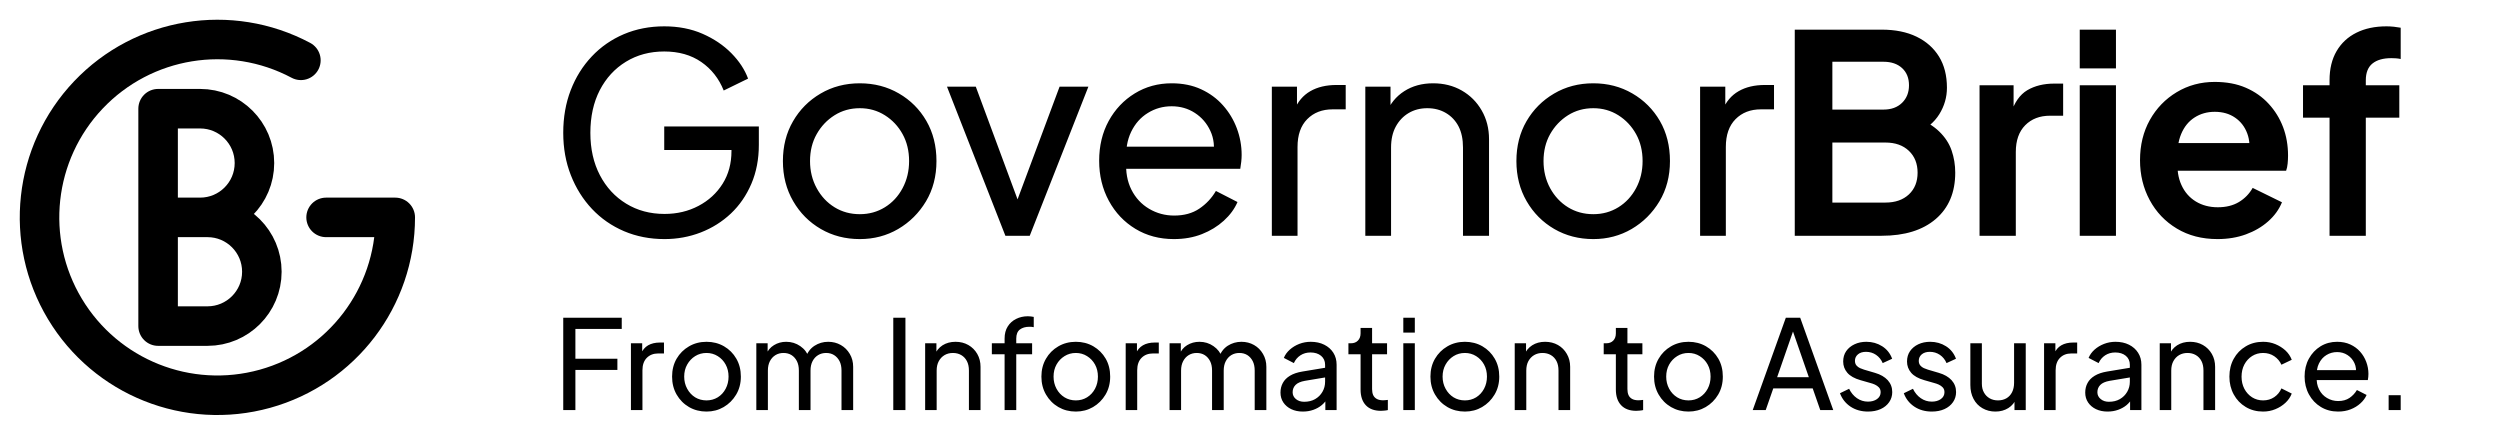
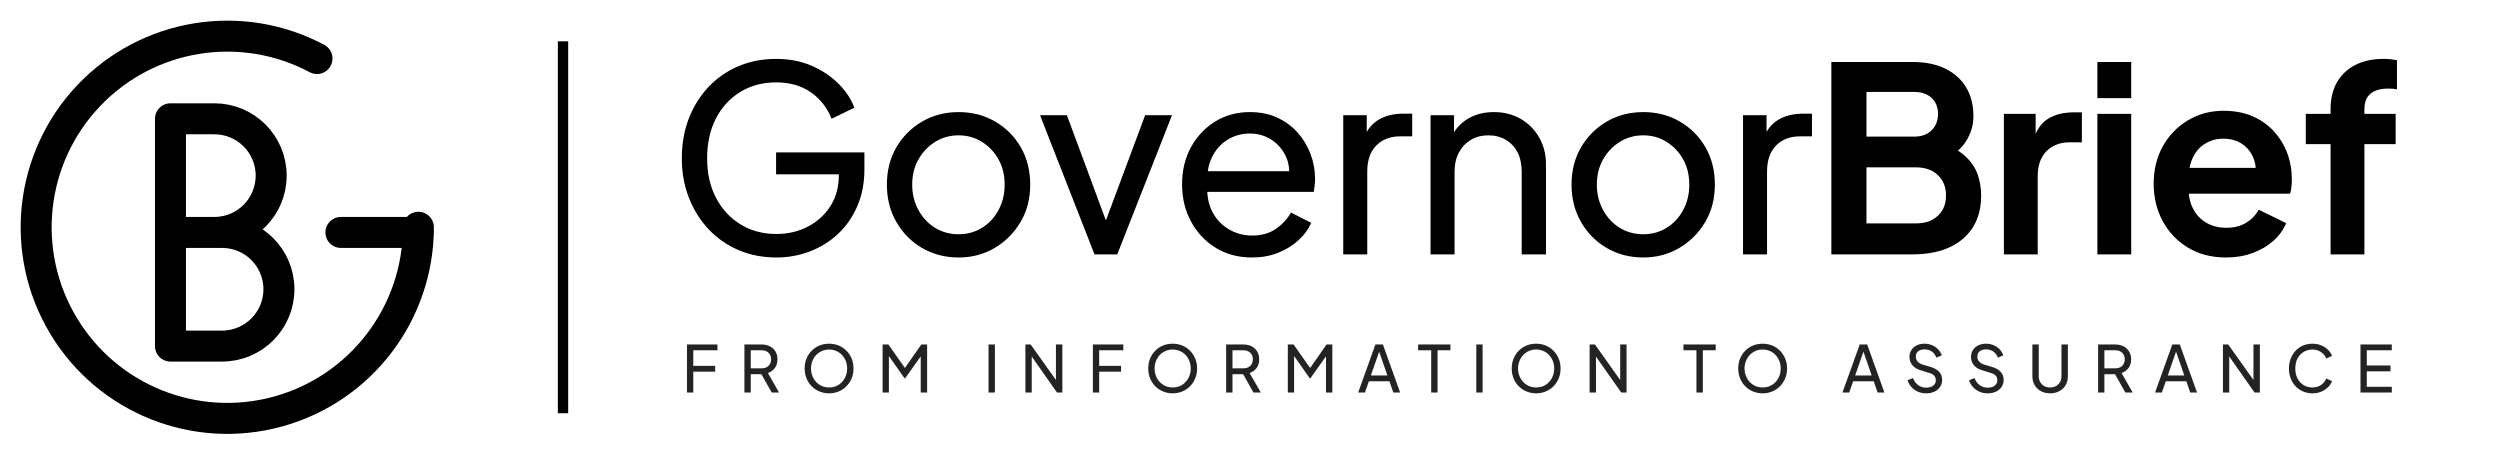
- <svg xmlns="http://www.w3.org/2000/svg" role="img" aria-label="GovernorBrief. From Information to Assurance." width="506" height="88" viewBox="0 0 506 88">
+ <svg xmlns="http://www.w3.org/2000/svg" role="img" aria-label="GovernorBrief. From Information to Assurance." width="484" height="88" viewBox="0 0 484 88">
  <g transform="translate(4 4)">
    <g transform="translate(-10 -10)">
-       <path d="M66.90,18.21 A36,36 0 1 0 86,50 L72,50" stroke="#000000" fill="none" stroke-width="8" stroke-linecap="round" stroke-linejoin="round" />
-       <path d="M38,28 V72 M38,28 H46.5 a11,11 0 0 1 0,22 H38 M46.5,50.0 H48 a11,11 0 0 1 0,22 H38" stroke="#000000" fill="none" stroke-width="8" stroke-linecap="round" stroke-linejoin="round" />
+       <path d="M67.37,17.33 A37,37 0 1 0 87,50 L87,51 L72,51" stroke="#000000" fill="none" stroke-width="6" stroke-linecap="round" stroke-linejoin="round" />
+       <path d="M39,29 V73 M39,29 H47.5 a11,11 0 0 1 0,22 H39 M47.5,51.0 H49 a11,11 0 0 1 0,22 H39" stroke="#000000" fill="none" stroke-width="6" stroke-linecap="round" stroke-linejoin="round" />
    </g>
-     <path d="M130.5 44.39Q126.07 44.39 122.32 42.8Q118.57 41.2 115.82 38.29Q113.08 35.38 111.54 31.46Q110 27.54 110 22.89Q110 18.18 111.51 14.26Q113.02 10.34 115.77 7.43Q118.51 4.52 122.26 2.92Q126.02 1.33 130.44 1.33Q134.75 1.33 138.2 2.84Q141.64 4.35 144.02 6.76Q146.4 9.17 147.41 11.91L142.48 14.32Q141.02 10.68 137.94 8.55Q134.86 6.42 130.44 6.42Q126.07 6.42 122.68 8.5Q119.3 10.57 117.39 14.26Q115.49 17.96 115.49 22.89Q115.49 27.76 117.42 31.46Q119.35 35.15 122.74 37.22Q126.13 39.3 130.5 39.3Q134.3 39.3 137.38 37.67Q140.46 36.05 142.26 33.19Q144.05 30.34 144.05 26.58V24.01L146.57 26.36H130.44V21.6H149.59V25.3Q149.59 29.66 148.08 33.19Q146.57 36.72 143.94 39.21Q141.3 41.7 137.83 43.05Q134.36 44.39 130.5 44.39ZM170.03 44.39Q165.66 44.39 162.14 42.35Q158.61 40.3 156.54 36.72Q154.46 33.14 154.46 28.6Q154.46 24.06 156.51 20.54Q158.55 17.01 162.08 14.94Q165.61 12.86 170.03 12.86Q174.4 12.86 177.93 14.91Q181.46 16.95 183.5 20.48Q185.54 24.01 185.54 28.6Q185.54 33.19 183.42 36.75Q181.29 40.3 177.79 42.35Q174.29 44.39 170.03 44.39ZM170.03 39.35Q172.83 39.35 175.1 37.95Q177.37 36.55 178.68 34.09Q180 31.62 180 28.6Q180 25.52 178.68 23.14Q177.37 20.76 175.1 19.33Q172.83 17.9 170.03 17.9Q167.18 17.9 164.91 19.33Q162.64 20.76 161.3 23.14Q159.95 25.52 159.95 28.6Q159.95 31.62 161.3 34.09Q162.64 36.55 164.91 37.95Q167.18 39.35 170.03 39.35ZM199.49 43.72 187.67 13.54H193.5L202.96 39.07H200.94L210.46 13.54H216.29L204.42 43.72ZM233.59 44.39Q229.22 44.39 225.81 42.32Q222.39 40.25 220.43 36.64Q218.47 33.02 218.47 28.54Q218.47 24.01 220.4 20.48Q222.34 16.95 225.67 14.91Q229 12.86 233.14 12.86Q236.5 12.86 239.11 14.07Q241.71 15.27 243.53 17.32Q245.35 19.36 246.33 21.96Q247.31 24.57 247.31 27.37Q247.31 27.98 247.23 28.74Q247.14 29.5 247.03 30.17H222.28V25.69H244.01L241.54 27.7Q242.05 24.79 240.98 22.5Q239.92 20.2 237.85 18.86Q235.78 17.51 233.14 17.51Q230.51 17.51 228.33 18.86Q226.14 20.2 224.94 22.69Q223.74 25.18 223.96 28.6Q223.74 31.9 225 34.4Q226.26 36.89 228.58 38.26Q230.9 39.63 233.65 39.63Q236.67 39.63 238.74 38.23Q240.82 36.83 242.1 34.65L246.47 36.89Q245.58 38.96 243.7 40.67Q241.82 42.38 239.28 43.38Q236.73 44.39 233.59 44.39ZM253.42 43.72V13.54H258.51V19.08L257.95 18.3Q259.02 15.72 261.2 14.46Q263.38 13.2 266.52 13.2H268.37V18.13H265.74Q262.54 18.13 260.58 20.12Q258.62 22.1 258.62 25.74V43.72ZM272.34 43.72V13.54H277.44V19.42L276.6 18.91Q277.72 16.06 280.21 14.46Q282.7 12.86 286.06 12.86Q289.31 12.86 291.86 14.32Q294.41 15.78 295.89 18.35Q297.38 20.93 297.38 24.18V43.72H292.11V25.86Q292.11 23.34 291.22 21.6Q290.32 19.86 288.67 18.88Q287.02 17.9 284.89 17.9Q282.76 17.9 281.11 18.88Q279.46 19.86 278.5 21.63Q277.55 23.39 277.55 25.86V43.72ZM318.49 44.39Q314.12 44.39 310.59 42.35Q307.06 40.3 304.99 36.72Q302.92 33.14 302.92 28.6Q302.92 24.06 304.96 20.54Q307.01 17.01 310.54 14.94Q314.06 12.86 318.49 12.86Q322.86 12.86 326.38 14.91Q329.91 16.95 331.96 20.48Q334 24.01 334 28.6Q334 33.19 331.87 36.75Q329.74 40.3 326.24 42.35Q322.74 44.39 318.49 44.39ZM318.49 39.35Q321.29 39.35 323.56 37.95Q325.82 36.55 327.14 34.09Q328.46 31.62 328.46 28.6Q328.46 25.52 327.14 23.14Q325.82 20.76 323.56 19.33Q321.29 17.9 318.49 17.9Q315.63 17.9 313.36 19.33Q311.1 20.76 309.75 23.14Q308.41 25.52 308.41 28.6Q308.41 31.62 309.75 34.09Q311.1 36.55 313.36 37.95Q315.63 39.35 318.49 39.35ZM340.1 43.72V13.54H345.2V19.08L344.64 18.3Q345.7 15.72 347.89 14.46Q350.07 13.2 353.21 13.2H355.06V18.13H352.42Q349.23 18.13 347.27 20.12Q345.31 22.1 345.31 25.74V43.72ZM359.26 43.72V2H376.84Q380.98 2 383.92 3.43Q386.86 4.86 388.46 7.46Q390.06 10.06 390.06 13.76Q390.06 16.62 388.52 19.11Q386.98 21.6 383.62 23.22V19.7Q386.7 20.87 388.49 22.61Q390.28 24.34 391.01 26.47Q391.74 28.6 391.74 30.95Q391.74 36.94 387.79 40.33Q383.84 43.72 376.84 43.72ZM366.87 37H377.62Q380.59 37 382.36 35.35Q384.12 33.7 384.12 30.95Q384.12 28.21 382.36 26.53Q380.59 24.85 377.62 24.85H366.87ZM366.87 18.18H377.23Q379.58 18.18 380.98 16.81Q382.38 15.44 382.38 13.26Q382.38 11.07 380.98 9.78Q379.58 8.5 377.23 8.5H366.87ZM396.66 43.72V13.26H403.55V20.03L402.99 19.02Q404.06 15.61 406.32 14.26Q408.59 12.92 411.78 12.92H413.58V19.42H410.94Q407.81 19.42 405.9 21.35Q404 23.28 404 26.75V43.72ZM416.94 43.72V13.26H424.27V43.72ZM416.94 9.84V2H424.27V9.84ZM444.82 44.39Q440.12 44.39 436.59 42.26Q433.06 40.14 431.1 36.5Q429.14 32.86 429.14 28.43Q429.14 23.84 431.13 20.28Q433.12 16.73 436.56 14.66Q440.01 12.58 444.26 12.58Q447.85 12.58 450.56 13.76Q453.28 14.94 455.18 17.01Q457.09 19.08 458.1 21.74Q459.1 24.4 459.1 27.48Q459.1 28.26 459.02 29.1Q458.94 29.94 458.71 30.56H435.19V24.96H454.57L451.1 27.59Q451.6 25.02 450.84 23Q450.09 20.98 448.38 19.81Q446.67 18.63 444.26 18.63Q441.97 18.63 440.18 19.78Q438.38 20.93 437.46 23.14Q436.54 25.35 436.76 28.49Q436.54 31.29 437.52 33.44Q438.5 35.6 440.43 36.78Q442.36 37.95 444.88 37.95Q447.4 37.95 449.16 36.89Q450.93 35.82 451.94 34.03L457.87 36.94Q456.98 39.13 455.07 40.81Q453.17 42.49 450.56 43.44Q447.96 44.39 444.82 44.39ZM467.5 43.72V19.81H462.13V13.26H467.5V12.25Q467.5 8.78 468.93 6.34Q470.36 3.9 472.94 2.62Q475.51 1.33 479.04 1.33Q479.71 1.33 480.52 1.41Q481.34 1.5 481.9 1.61V7.94Q481.34 7.82 480.86 7.8Q480.38 7.77 479.99 7.77Q477.53 7.77 476.18 8.86Q474.84 9.95 474.84 12.25V13.26H481.62V19.81H474.84V43.72ZM110 79V60.31H121.84V62.57H112.46V68.61H120.96V70.87H112.46V79ZM123.7 79V65.48H125.98V67.96L125.73 67.61Q126.21 66.46 127.18 65.89Q128.16 65.33 129.57 65.33H130.39V67.54H129.22Q127.79 67.54 126.91 68.43Q126.03 69.32 126.03 70.95V79ZM139 79.3Q137.04 79.3 135.46 78.39Q133.88 77.47 132.95 75.86Q132.03 74.26 132.03 72.23Q132.03 70.19 132.94 68.61Q133.86 67.03 135.44 66.11Q137.02 65.18 139 65.18Q140.96 65.18 142.54 66.09Q144.12 67.01 145.03 68.59Q145.95 70.17 145.95 72.23Q145.95 74.28 144.99 75.88Q144.04 77.47 142.47 78.39Q140.91 79.3 139 79.3ZM139 77.04Q140.25 77.04 141.27 76.42Q142.29 75.79 142.87 74.69Q143.46 73.58 143.46 72.23Q143.46 70.85 142.87 69.78Q142.29 68.71 141.27 68.08Q140.25 67.44 139 67.44Q137.72 67.44 136.7 68.08Q135.69 68.71 135.09 69.78Q134.48 70.85 134.48 72.23Q134.48 73.58 135.09 74.69Q135.69 75.79 136.7 76.42Q137.72 77.04 139 77.04ZM149.08 79V65.48H151.37V68.24L151.04 67.81Q151.54 66.53 152.65 65.86Q153.75 65.18 155.13 65.18Q156.71 65.18 157.98 66.06Q159.24 66.93 159.72 68.36L159.07 68.39Q159.59 66.81 160.85 65.99Q162.1 65.18 163.63 65.18Q165.04 65.18 166.18 65.83Q167.32 66.48 168 67.64Q168.68 68.79 168.68 70.25V79H166.32V71Q166.32 69.87 165.92 69.09Q165.51 68.31 164.82 67.87Q164.14 67.44 163.21 67.44Q162.3 67.44 161.59 67.87Q160.87 68.31 160.46 69.1Q160.05 69.89 160.05 71V79H157.69V71Q157.69 69.87 157.29 69.09Q156.89 68.31 156.2 67.87Q155.51 67.44 154.58 67.44Q153.67 67.44 152.96 67.87Q152.24 68.31 151.83 69.1Q151.42 69.89 151.42 71V79ZM176.8 79V60.31H179.26V79ZM183.25 79V65.48H185.53V68.11L185.16 67.89Q185.66 66.61 186.77 65.89Q187.89 65.18 189.4 65.18Q190.85 65.18 191.99 65.83Q193.13 66.48 193.8 67.64Q194.46 68.79 194.46 70.25V79H192.11V71Q192.11 69.87 191.7 69.09Q191.3 68.31 190.56 67.87Q189.82 67.44 188.87 67.44Q187.92 67.44 187.18 67.87Q186.44 68.31 186.01 69.1Q185.58 69.89 185.58 71V79ZM199.33 79V67.71H196.75V65.48H199.33V64.53Q199.33 63.07 199.97 62.07Q200.61 61.06 201.68 60.54Q202.74 60.01 204.05 60.01Q204.32 60.01 204.66 60.05Q205 60.09 205.23 60.14V62.22Q205.02 62.17 204.75 62.15Q204.47 62.14 204.32 62.14Q203.17 62.14 202.43 62.69Q201.69 63.25 201.69 64.53V65.48H204.9V67.71H201.69V79ZM213.75 79.3Q211.8 79.3 210.22 78.39Q208.64 77.47 207.71 75.86Q206.78 74.26 206.78 72.23Q206.78 70.19 207.7 68.61Q208.61 67.03 210.19 66.11Q211.77 65.18 213.75 65.18Q215.71 65.18 217.29 66.09Q218.87 67.01 219.79 68.59Q220.7 70.17 220.7 72.23Q220.7 74.28 219.75 75.88Q218.8 77.47 217.23 78.39Q215.66 79.3 213.75 79.3ZM213.75 77.04Q215.01 77.04 216.02 76.42Q217.04 75.79 217.63 74.69Q218.22 73.58 218.22 72.23Q218.22 70.85 217.63 69.78Q217.04 68.71 216.02 68.08Q215.01 67.44 213.75 67.44Q212.48 67.44 211.46 68.08Q210.44 68.71 209.84 69.78Q209.24 70.85 209.24 72.23Q209.24 73.58 209.84 74.69Q210.44 75.79 211.46 76.42Q212.48 77.04 213.75 77.04ZM223.84 79V65.48H226.12V67.96L225.87 67.61Q226.35 66.46 227.33 65.89Q228.3 65.33 229.71 65.33H230.54V67.54H229.36Q227.93 67.54 227.05 68.43Q226.17 69.32 226.17 70.95V79ZM232.72 79V65.48H235V68.24L234.68 67.81Q235.18 66.53 236.28 65.86Q237.39 65.18 238.77 65.18Q240.35 65.18 241.61 66.06Q242.88 66.93 243.36 68.36L242.7 68.39Q243.23 66.81 244.48 65.99Q245.74 65.18 247.27 65.18Q248.67 65.18 249.82 65.83Q250.96 66.48 251.63 67.64Q252.31 68.79 252.31 70.25V79H249.95V71Q249.95 69.87 249.55 69.09Q249.15 68.31 248.46 67.87Q247.77 67.44 246.84 67.44Q245.94 67.44 245.22 67.87Q244.51 68.31 244.1 69.1Q243.68 69.89 243.68 71V79H241.32V71Q241.32 69.87 240.92 69.09Q240.52 68.31 239.83 67.87Q239.14 67.44 238.21 67.44Q237.31 67.44 236.6 67.87Q235.88 68.31 235.47 69.1Q235.05 69.89 235.05 71V79ZM259.69 79.3Q258.36 79.3 257.34 78.81Q256.33 78.32 255.75 77.46Q255.17 76.59 255.17 75.46Q255.17 74.38 255.64 73.52Q256.1 72.65 257.09 72.05Q258.08 71.45 259.59 71.2L264.6 70.37V72.33L260.11 73.08Q258.81 73.31 258.22 73.91Q257.63 74.51 257.63 75.39Q257.63 76.22 258.29 76.77Q258.96 77.32 259.96 77.32Q261.24 77.32 262.18 76.78Q263.12 76.24 263.66 75.31Q264.2 74.38 264.2 73.26V69.82Q264.2 68.71 263.39 68.02Q262.57 67.34 261.24 67.34Q260.09 67.34 259.2 67.92Q258.31 68.51 257.88 69.49L255.85 68.44Q256.22 67.51 257.05 66.77Q257.88 66.03 258.98 65.6Q260.09 65.18 261.29 65.18Q262.85 65.18 264.03 65.77Q265.21 66.36 265.87 67.4Q266.53 68.44 266.53 69.82V79H264.25V76.44L264.68 76.59Q264.25 77.39 263.52 78Q262.8 78.6 261.82 78.95Q260.84 79.3 259.69 79.3ZM275.49 79.15Q273.51 79.15 272.44 78.02Q271.38 76.89 271.38 74.84V67.71H268.92V65.48H269.42Q270.32 65.48 270.85 64.93Q271.38 64.38 271.38 63.47V62.37H273.71V65.48H276.74V67.71H273.71V74.76Q273.71 75.44 273.92 75.94Q274.14 76.44 274.64 76.73Q275.14 77.02 275.97 77.02Q276.14 77.02 276.41 76.99Q276.67 76.97 276.9 76.94V79Q276.57 79.08 276.17 79.11Q275.77 79.15 275.49 79.15ZM280.03 79V65.48H282.36V79ZM280.03 63.32V60.31H282.36V63.32ZM292.5 79.3Q290.54 79.3 288.96 78.39Q287.38 77.47 286.45 75.86Q285.52 74.26 285.52 72.23Q285.52 70.19 286.44 68.61Q287.36 67.03 288.94 66.11Q290.52 65.18 292.5 65.18Q294.46 65.18 296.04 66.09Q297.62 67.01 298.53 68.59Q299.45 70.17 299.45 72.23Q299.45 74.28 298.49 75.88Q297.54 77.47 295.97 78.39Q294.41 79.3 292.5 79.3ZM292.5 77.04Q293.75 77.04 294.77 76.42Q295.78 75.79 296.37 74.69Q296.96 73.58 296.96 72.23Q296.96 70.85 296.37 69.78Q295.78 68.71 294.77 68.08Q293.75 67.44 292.5 67.44Q291.22 67.44 290.2 68.08Q289.19 68.71 288.59 69.78Q287.98 70.85 287.98 72.23Q287.98 73.58 288.59 74.69Q289.19 75.79 290.2 76.42Q291.22 77.04 292.5 77.04ZM302.58 79V65.48H304.87V68.11L304.49 67.89Q304.99 66.61 306.11 65.89Q307.22 65.18 308.73 65.18Q310.18 65.18 311.33 65.83Q312.47 66.48 313.13 67.64Q313.8 68.79 313.8 70.25V79H311.44V71Q311.44 69.87 311.04 69.09Q310.64 68.31 309.9 67.87Q309.16 67.44 308.2 67.44Q307.25 67.44 306.51 67.87Q305.77 68.31 305.34 69.1Q304.92 69.89 304.92 71V79ZM327.17 79.15Q325.19 79.15 324.12 78.02Q323.05 76.89 323.05 74.84V67.71H320.59V65.48H321.1Q322 65.48 322.53 64.93Q323.05 64.38 323.05 63.47V62.37H325.39V65.48H328.42V67.71H325.39V74.76Q325.39 75.44 325.6 75.94Q325.81 76.44 326.31 76.73Q326.82 77.02 327.64 77.02Q327.82 77.02 328.08 76.99Q328.35 76.97 328.57 76.94V79Q328.25 79.08 327.84 79.11Q327.44 79.15 327.17 79.15ZM337.75 79.3Q335.8 79.3 334.22 78.39Q332.64 77.47 331.71 75.86Q330.78 74.26 330.78 72.23Q330.78 70.19 331.7 68.61Q332.61 67.03 334.19 66.11Q335.77 65.18 337.75 65.18Q339.71 65.18 341.29 66.09Q342.87 67.01 343.79 68.59Q344.7 70.17 344.7 72.23Q344.7 74.28 343.75 75.88Q342.8 77.47 341.23 78.39Q339.66 79.3 337.75 79.3ZM337.75 77.04Q339.01 77.04 340.02 76.42Q341.04 75.79 341.63 74.69Q342.22 73.58 342.22 72.23Q342.22 70.85 341.63 69.78Q341.04 68.71 340.02 68.08Q339.01 67.44 337.75 67.44Q336.47 67.44 335.46 68.08Q334.44 68.71 333.84 69.78Q333.24 70.85 333.24 72.23Q333.24 73.58 333.84 74.69Q334.44 75.79 335.46 76.42Q336.47 77.04 337.75 77.04ZM350.75 79 357.45 60.31H360.36L367.05 79H364.42L362.89 74.61H354.91L353.38 79ZM355.69 72.35H362.11L358.55 62.09H359.25ZM374.08 79.3Q372.05 79.3 370.54 78.3Q369.04 77.29 368.41 75.59L370.26 74.69Q370.84 75.89 371.84 76.59Q372.85 77.29 374.08 77.29Q375.18 77.29 375.91 76.77Q376.64 76.24 376.64 75.39Q376.64 74.79 376.3 74.42Q375.96 74.06 375.48 73.84Q375.01 73.63 374.6 73.53L372.57 72.95Q370.74 72.43 369.9 71.45Q369.06 70.47 369.06 69.17Q369.06 67.96 369.67 67.07Q370.29 66.18 371.36 65.68Q372.42 65.18 373.75 65.18Q375.53 65.18 376.95 66.08Q378.37 66.98 378.97 68.61L377.06 69.49Q376.61 68.44 375.71 67.82Q374.81 67.21 373.68 67.21Q372.65 67.21 372.05 67.72Q371.44 68.24 371.44 69.02Q371.44 69.59 371.74 69.96Q372.05 70.32 372.47 70.51Q372.9 70.7 373.3 70.82L375.51 71.47Q377.16 71.95 378.08 72.95Q378.99 73.96 378.99 75.36Q378.99 76.49 378.37 77.39Q377.74 78.3 376.64 78.8Q375.53 79.3 374.08 79.3ZM387 79.3Q384.96 79.3 383.46 78.3Q381.95 77.29 381.33 75.59L383.18 74.69Q383.76 75.89 384.76 76.59Q385.77 77.29 387 77.29Q388.1 77.29 388.83 76.77Q389.56 76.24 389.56 75.39Q389.56 74.79 389.22 74.42Q388.88 74.06 388.4 73.84Q387.92 73.63 387.52 73.53L385.49 72.95Q383.66 72.43 382.82 71.45Q381.98 70.47 381.98 69.17Q381.98 67.96 382.59 67.07Q383.21 66.18 384.27 65.68Q385.34 65.18 386.67 65.18Q388.45 65.18 389.87 66.08Q391.29 66.98 391.89 68.61L389.98 69.49Q389.53 68.44 388.63 67.82Q387.72 67.21 386.6 67.21Q385.57 67.21 384.96 67.72Q384.36 68.24 384.36 69.02Q384.36 69.59 384.66 69.96Q384.96 70.32 385.39 70.51Q385.82 70.7 386.22 70.82L388.43 71.47Q390.08 71.95 391 72.95Q391.91 73.96 391.91 75.36Q391.91 76.49 391.29 77.39Q390.66 78.3 389.56 78.8Q388.45 79.3 387 79.3ZM399.87 79.3Q398.41 79.3 397.24 78.62Q396.08 77.95 395.44 76.73Q394.8 75.51 394.8 73.93V65.48H397.13V73.68Q397.13 74.69 397.55 75.44Q397.96 76.19 398.7 76.62Q399.44 77.04 400.39 77.04Q401.35 77.04 402.09 76.62Q402.83 76.19 403.24 75.39Q403.65 74.58 403.65 73.48V65.48H406.01V79H403.73V76.37L404.11 76.59Q403.63 77.87 402.49 78.59Q401.35 79.3 399.87 79.3ZM409.72 79V65.48H412.01V67.96L411.76 67.61Q412.23 66.46 413.21 65.89Q414.19 65.33 415.59 65.33H416.42V67.54H415.24Q413.81 67.54 412.94 68.43Q412.06 69.32 412.06 70.95V79ZM422.57 79.3Q421.24 79.3 420.22 78.81Q419.21 78.32 418.63 77.46Q418.05 76.59 418.05 75.46Q418.05 74.38 418.52 73.52Q418.98 72.65 419.97 72.05Q420.96 71.45 422.47 71.2L427.49 70.37V72.33L422.99 73.08Q421.69 73.31 421.1 73.91Q420.51 74.51 420.51 75.39Q420.51 76.22 421.18 76.77Q421.84 77.32 422.84 77.32Q424.12 77.32 425.06 76.78Q426 76.24 426.54 75.31Q427.08 74.38 427.08 73.26V69.82Q427.08 68.71 426.27 68.02Q425.45 67.34 424.12 67.34Q422.97 67.34 422.08 67.92Q421.19 68.51 420.76 69.49L418.73 68.44Q419.11 67.51 419.93 66.77Q420.76 66.03 421.87 65.6Q422.97 65.18 424.17 65.18Q425.73 65.18 426.91 65.77Q428.09 66.36 428.75 67.4Q429.42 68.44 429.42 69.82V79H427.13V76.44L427.56 76.59Q427.13 77.39 426.41 78Q425.68 78.6 424.7 78.95Q423.72 79.3 422.57 79.3ZM433.13 79V65.48H435.41V68.11L435.04 67.89Q435.54 66.61 436.65 65.89Q437.77 65.18 439.28 65.18Q440.73 65.18 441.87 65.83Q443.01 66.48 443.68 67.64Q444.34 68.79 444.34 70.25V79H441.98V71Q441.98 69.87 441.58 69.09Q441.18 68.31 440.44 67.87Q439.7 67.44 438.75 67.44Q437.8 67.44 437.06 67.87Q436.32 68.31 435.89 69.1Q435.46 69.89 435.46 71V79ZM454.05 79.3Q452.07 79.3 450.53 78.37Q448.98 77.44 448.11 75.84Q447.23 74.23 447.23 72.23Q447.23 70.19 448.11 68.61Q448.98 67.03 450.53 66.11Q452.07 65.18 454.05 65.18Q455.38 65.18 456.53 65.65Q457.69 66.13 458.57 66.93Q459.44 67.74 459.85 68.82L457.76 69.82Q457.29 68.77 456.31 68.1Q455.33 67.44 454.05 67.44Q452.82 67.44 451.83 68.06Q450.84 68.69 450.26 69.77Q449.69 70.85 449.69 72.25Q449.69 73.61 450.26 74.7Q450.84 75.79 451.83 76.42Q452.82 77.04 454.05 77.04Q455.33 77.04 456.31 76.38Q457.29 75.71 457.76 74.61L459.85 75.66Q459.44 76.72 458.57 77.53Q457.69 78.35 456.53 78.82Q455.38 79.3 454.05 79.3ZM469.23 79.3Q467.27 79.3 465.74 78.37Q464.21 77.44 463.33 75.83Q462.45 74.21 462.45 72.2Q462.45 70.17 463.32 68.59Q464.19 67.01 465.68 66.09Q467.17 65.18 469.03 65.18Q470.53 65.18 471.7 65.72Q472.87 66.26 473.68 67.17Q474.5 68.09 474.93 69.25Q475.37 70.42 475.37 71.67Q475.37 71.95 475.34 72.29Q475.3 72.63 475.25 72.93H464.16V70.92H473.89L472.79 71.83Q473.02 70.52 472.54 69.49Q472.06 68.46 471.13 67.86Q470.21 67.26 469.03 67.26Q467.85 67.26 466.87 67.86Q465.89 68.46 465.35 69.58Q464.81 70.7 464.91 72.23Q464.81 73.71 465.38 74.82Q465.94 75.94 466.98 76.55Q468.02 77.17 469.25 77.17Q470.61 77.17 471.54 76.54Q472.46 75.91 473.04 74.94L475 75.94Q474.6 76.87 473.76 77.63Q472.92 78.4 471.77 78.85Q470.63 79.3 469.23 79.3ZM479.46 79V75.99H481.9V79Z" fill="#000000" />
+     <path d="M105,4 V76" stroke="#000000" stroke-width="2" fill="none" />
+     <path d="M146.3 45.85Q142.35 45.85 139 44.42Q135.65 43 133.2 40.4Q130.75 37.8 129.38 34.3Q128 30.8 128 26.65Q128 22.45 129.35 18.95Q130.7 15.45 133.15 12.85Q135.6 10.25 138.95 8.82Q142.3 7.4 146.25 7.4Q150.1 7.4 153.18 8.75Q156.25 10.1 158.38 12.25Q160.5 14.4 161.4 16.85L157 19Q155.7 15.75 152.95 13.85Q150.2 11.95 146.25 11.95Q142.35 11.95 139.32 13.8Q136.3 15.65 134.6 18.95Q132.9 22.25 132.9 26.65Q132.9 31 134.62 34.3Q136.35 37.6 139.38 39.45Q142.4 41.3 146.3 41.3Q149.7 41.3 152.45 39.85Q155.2 38.4 156.8 35.85Q158.4 33.3 158.4 29.95V27.65L160.65 29.75H146.25V25.5H163.35V28.8Q163.35 32.7 162 35.85Q160.65 39 158.3 41.23Q155.95 43.45 152.85 44.65Q149.75 45.85 146.3 45.85ZM181.6 45.85Q177.7 45.85 174.55 44.03Q171.4 42.2 169.55 39Q167.7 35.8 167.7 31.75Q167.7 27.7 169.52 24.55Q171.35 21.4 174.5 19.55Q177.65 17.7 181.6 17.7Q185.5 17.7 188.65 19.52Q191.8 21.35 193.62 24.5Q195.45 27.65 195.45 31.75Q195.45 35.85 193.55 39.03Q191.65 42.2 188.52 44.03Q185.4 45.85 181.6 45.85ZM181.6 41.35Q184.1 41.35 186.12 40.1Q188.15 38.85 189.32 36.65Q190.5 34.45 190.5 31.75Q190.5 29 189.32 26.88Q188.15 24.75 186.12 23.48Q184.1 22.2 181.6 22.2Q179.05 22.2 177.02 23.48Q175 24.75 173.8 26.88Q172.6 29 172.6 31.75Q172.6 34.45 173.8 36.65Q175 38.85 177.02 40.1Q179.05 41.35 181.6 41.35ZM207.9 45.25 197.35 18.3H202.55L211 41.1H209.2L217.7 18.3H222.9L212.3 45.25ZM238.35 45.85Q234.45 45.85 231.4 44Q228.35 42.15 226.6 38.92Q224.85 35.7 224.85 31.7Q224.85 27.65 226.57 24.5Q228.3 21.35 231.27 19.52Q234.25 17.7 237.95 17.7Q240.95 17.7 243.27 18.77Q245.6 19.85 247.22 21.67Q248.85 23.5 249.72 25.82Q250.6 28.15 250.6 30.65Q250.6 31.2 250.52 31.88Q250.45 32.55 250.35 33.15H228.25V29.15H247.65L245.45 30.95Q245.9 28.35 244.95 26.3Q244 24.25 242.15 23.05Q240.3 21.85 237.95 21.85Q235.6 21.85 233.65 23.05Q231.7 24.25 230.62 26.48Q229.55 28.7 229.75 31.75Q229.55 34.7 230.67 36.92Q231.8 39.15 233.88 40.38Q235.95 41.6 238.4 41.6Q241.1 41.6 242.95 40.35Q244.8 39.1 245.95 37.15L249.85 39.15Q249.05 41 247.38 42.52Q245.7 44.05 243.43 44.95Q241.15 45.85 238.35 45.85ZM256.05 45.25V18.3H260.6V23.25L260.1 22.55Q261.05 20.25 263 19.12Q264.95 18 267.75 18H269.4V22.4H267.05Q264.2 22.4 262.45 24.17Q260.7 25.95 260.7 29.2V45.25ZM272.95 45.25V18.3H277.5V23.55L276.75 23.1Q277.75 20.55 279.97 19.12Q282.2 17.7 285.2 17.7Q288.1 17.7 290.38 19Q292.65 20.3 293.97 22.6Q295.3 24.9 295.3 27.8V45.25H290.6V29.3Q290.6 27.05 289.8 25.5Q289 23.95 287.52 23.07Q286.05 22.2 284.15 22.2Q282.25 22.2 280.77 23.07Q279.3 23.95 278.45 25.52Q277.6 27.1 277.6 29.3V45.25ZM314.15 45.85Q310.25 45.85 307.1 44.03Q303.95 42.2 302.1 39Q300.25 35.8 300.25 31.75Q300.25 27.7 302.07 24.55Q303.9 21.4 307.05 19.55Q310.2 17.7 314.15 17.7Q318.05 17.7 321.2 19.52Q324.35 21.35 326.17 24.5Q328 27.65 328 31.75Q328 35.85 326.1 39.03Q324.2 42.2 321.07 44.03Q317.95 45.85 314.15 45.85ZM314.15 41.35Q316.65 41.35 318.67 40.1Q320.7 38.85 321.87 36.65Q323.05 34.45 323.05 31.75Q323.05 29 321.87 26.88Q320.7 24.75 318.67 23.48Q316.65 22.2 314.15 22.2Q311.6 22.2 309.57 23.48Q307.55 24.75 306.35 26.88Q305.15 29 305.15 31.75Q305.15 34.45 306.35 36.65Q307.55 38.85 309.57 40.1Q311.6 41.35 314.15 41.35ZM333.45 45.25V18.3H338V23.25L337.5 22.55Q338.45 20.25 340.4 19.12Q342.35 18 345.15 18H346.8V22.4H344.45Q341.6 22.4 339.85 24.17Q338.1 25.95 338.1 29.2V45.25ZM350.55 45.25V8H366.25Q369.95 8 372.57 9.27Q375.2 10.55 376.62 12.87Q378.05 15.2 378.05 18.5Q378.05 21.05 376.67 23.27Q375.3 25.5 372.3 26.95V23.8Q375.05 24.85 376.65 26.4Q378.25 27.95 378.9 29.85Q379.55 31.75 379.55 33.85Q379.55 39.2 376.02 42.23Q372.5 45.25 366.25 45.25ZM357.35 39.25H366.95Q369.6 39.25 371.17 37.77Q372.75 36.3 372.75 33.85Q372.75 31.4 371.17 29.9Q369.6 28.4 366.95 28.4H357.35ZM357.35 22.45H366.6Q368.7 22.45 369.95 21.23Q371.2 20 371.2 18.05Q371.2 16.1 369.95 14.95Q368.7 13.8 366.6 13.8H357.35ZM383.95 45.25V18.05H390.1V24.1L389.6 23.2Q390.55 20.15 392.57 18.95Q394.6 17.75 397.45 17.75H399.05V23.55H396.7Q393.9 23.55 392.2 25.27Q390.5 27 390.5 30.1V45.25ZM402.05 45.25V18.05H408.6V45.25ZM402.05 15V8H408.6V15ZM426.95 45.85Q422.75 45.85 419.6 43.95Q416.45 42.05 414.7 38.8Q412.95 35.55 412.95 31.6Q412.95 27.5 414.72 24.32Q416.5 21.15 419.57 19.3Q422.65 17.45 426.45 17.45Q429.65 17.45 432.07 18.5Q434.5 19.55 436.2 21.4Q437.9 23.25 438.8 25.62Q439.7 28 439.7 30.75Q439.7 31.45 439.62 32.2Q439.55 32.95 439.35 33.5H418.35V28.5H435.65L432.55 30.85Q433 28.55 432.32 26.75Q431.65 24.95 430.12 23.9Q428.6 22.85 426.45 22.85Q424.4 22.85 422.8 23.88Q421.2 24.9 420.37 26.88Q419.55 28.85 419.75 31.65Q419.55 34.15 420.42 36.08Q421.3 38 423.02 39.05Q424.75 40.1 427 40.1Q429.25 40.1 430.82 39.15Q432.4 38.2 433.3 36.6L438.6 39.2Q437.8 41.15 436.1 42.65Q434.4 44.15 432.07 45Q429.75 45.85 426.95 45.85ZM447.2 45.25V23.9H442.4V18.05H447.2V17.15Q447.2 14.05 448.47 11.87Q449.75 9.7 452.05 8.55Q454.35 7.4 457.5 7.4Q458.1 7.4 458.82 7.47Q459.55 7.55 460.05 7.65V13.3Q459.55 13.2 459.12 13.17Q458.7 13.15 458.35 13.15Q456.15 13.15 454.95 14.12Q453.75 15.1 453.75 17.15V18.05H459.8V23.9H453.75V45.25Z" fill="#000000" />
+     <path d="M129 72V62.69H134.9V63.81H130.22V66.83H134.46V67.95H130.22V72ZM140.12 72V62.69H143.41Q144.33 62.69 145.03 63.04Q145.73 63.39 146.13 64.04Q146.52 64.69 146.52 65.56Q146.52 66.55 146.02 67.24Q145.52 67.92 144.67 68.22L146.83 72H145.41L143.13 67.96L143.95 68.44H141.35V72ZM141.35 67.31H143.45Q144 67.31 144.41 67.1Q144.82 66.89 145.05 66.49Q145.28 66.09 145.28 65.56Q145.28 65.03 145.05 64.63Q144.82 64.24 144.41 64.03Q144 63.81 143.45 63.81H141.35ZM156.51 72.15Q155.52 72.15 154.66 71.79Q153.79 71.44 153.15 70.79Q152.51 70.14 152.14 69.26Q151.78 68.38 151.78 67.34Q151.78 66.29 152.14 65.41Q152.51 64.54 153.15 63.89Q153.79 63.24 154.65 62.89Q155.51 62.54 156.51 62.54Q157.51 62.54 158.36 62.89Q159.22 63.25 159.86 63.89Q160.51 64.54 160.88 65.41Q161.24 66.29 161.24 67.34Q161.24 68.38 160.88 69.26Q160.51 70.14 159.86 70.79Q159.22 71.44 158.36 71.79Q157.51 72.15 156.51 72.15ZM156.51 71.01Q157.28 71.01 157.92 70.73Q158.56 70.45 159.03 69.94Q159.49 69.44 159.75 68.77Q160.01 68.1 160.01 67.34Q160.01 66.58 159.75 65.91Q159.49 65.25 159.03 64.74Q158.56 64.24 157.92 63.96Q157.28 63.67 156.51 63.67Q155.74 63.67 155.11 63.96Q154.47 64.24 154 64.74Q153.53 65.25 153.27 65.91Q153.01 66.58 153.01 67.34Q153.01 68.1 153.27 68.77Q153.53 69.44 154 69.94Q154.47 70.45 155.11 70.73Q155.74 71.01 156.51 71.01ZM166.87 72V62.69H167.99L171.48 67.65H170.9L174.37 62.69H175.49V72H174.25V64.24L174.69 64.38L171.23 69.25H171.13L167.7 64.38L168.09 64.24V72ZM187.38 72V62.69H188.61V72ZM194.52 72V62.69H195.54L200.89 70.21L200.43 70.26V62.69H201.67V72H200.64L195.32 64.42L195.74 64.38V72ZM207.58 72V62.69H213.48V63.81H208.8V66.83H213.04V67.95H208.8V72ZM223.03 72.15Q222.04 72.15 221.18 71.79Q220.31 71.44 219.67 70.79Q219.03 70.14 218.66 69.26Q218.3 68.38 218.3 67.34Q218.3 66.29 218.66 65.41Q219.03 64.54 219.67 63.89Q220.31 63.24 221.17 62.89Q222.03 62.54 223.03 62.54Q224.03 62.54 224.88 62.89Q225.74 63.25 226.38 63.89Q227.03 64.54 227.39 65.41Q227.76 66.29 227.76 67.34Q227.76 68.38 227.39 69.26Q227.03 70.14 226.38 70.79Q225.74 71.44 224.88 71.79Q224.03 72.15 223.03 72.15ZM223.03 71.01Q223.8 71.01 224.44 70.73Q225.08 70.45 225.54 69.94Q226.01 69.44 226.27 68.77Q226.53 68.1 226.53 67.34Q226.53 66.58 226.27 65.91Q226.01 65.25 225.54 64.74Q225.08 64.24 224.44 63.96Q223.8 63.67 223.03 63.67Q222.26 63.67 221.62 63.96Q220.99 64.24 220.52 64.74Q220.05 65.25 219.79 65.91Q219.53 66.58 219.53 67.34Q219.53 68.1 219.79 68.77Q220.05 69.44 220.52 69.94Q220.99 70.45 221.62 70.73Q222.26 71.01 223.03 71.01ZM233.38 72V62.69H236.67Q237.6 62.69 238.3 63.04Q239 63.39 239.39 64.04Q239.78 64.69 239.78 65.56Q239.78 66.55 239.28 67.24Q238.78 67.92 237.93 68.22L240.1 72H238.67L236.4 67.96L237.21 68.44H234.61V72ZM234.61 67.31H236.71Q237.26 67.31 237.67 67.1Q238.08 66.89 238.32 66.49Q238.55 66.09 238.55 65.56Q238.55 65.03 238.32 64.63Q238.08 64.24 237.67 64.03Q237.26 63.81 236.71 63.81H234.61ZM245.32 72V62.69H246.44L249.93 67.65H249.36L252.82 62.69H253.94V72H252.71V64.24L253.14 64.38L249.68 69.25H249.58L246.16 64.38L246.54 64.24V72ZM258.94 72 262.28 62.69H263.73L267.07 72H265.75L264.99 69.81H261.02L260.25 72ZM261.4 68.69H264.6L262.83 63.58H263.18ZM273.08 72V63.81H270.55V62.69H276.8V63.81H274.31V72ZM281.81 72V62.69H283.03V72ZM293.39 72.15Q292.41 72.15 291.54 71.79Q290.68 71.44 290.04 70.79Q289.39 70.14 289.03 69.26Q288.67 68.38 288.67 67.34Q288.67 66.29 289.03 65.41Q289.39 64.54 290.04 63.89Q290.68 63.24 291.54 62.89Q292.39 62.54 293.39 62.54Q294.39 62.54 295.25 62.89Q296.11 63.25 296.75 63.89Q297.39 64.54 297.76 65.41Q298.13 66.29 298.13 67.34Q298.13 68.38 297.76 69.26Q297.39 70.14 296.75 70.79Q296.11 71.44 295.25 71.79Q294.39 72.15 293.39 72.15ZM293.39 71.01Q294.17 71.01 294.81 70.73Q295.44 70.45 295.91 69.94Q296.38 69.44 296.64 68.77Q296.89 68.1 296.89 67.34Q296.89 66.58 296.64 65.91Q296.38 65.25 295.91 64.74Q295.44 64.24 294.81 63.96Q294.17 63.67 293.39 63.67Q292.63 63.67 291.99 63.96Q291.36 64.24 290.89 64.74Q290.42 65.25 290.16 65.91Q289.89 66.58 289.89 67.34Q289.89 68.1 290.16 68.77Q290.42 69.44 290.89 69.94Q291.36 70.45 291.99 70.73Q292.63 71.01 293.39 71.01ZM303.75 72V62.69H304.78L310.13 70.21L309.67 70.26V62.69H310.9V72H309.88L304.55 64.42L304.98 64.38V72ZM324.43 72V63.81H321.91V62.69H328.16V63.81H325.67V72ZM337.24 72.15Q336.26 72.15 335.39 71.79Q334.53 71.44 333.89 70.79Q333.24 70.14 332.88 69.26Q332.52 68.38 332.52 67.34Q332.52 66.29 332.88 65.41Q333.24 64.54 333.89 63.89Q334.53 63.24 335.39 62.89Q336.24 62.54 337.24 62.54Q338.24 62.54 339.1 62.89Q339.96 63.25 340.6 63.89Q341.24 64.54 341.61 65.41Q341.98 66.29 341.98 67.34Q341.98 68.38 341.61 69.26Q341.24 70.14 340.6 70.79Q339.96 71.44 339.1 71.79Q338.24 72.15 337.24 72.15ZM337.24 71.01Q338.02 71.01 338.66 70.73Q339.29 70.45 339.76 69.94Q340.23 69.44 340.49 68.77Q340.74 68.1 340.74 67.34Q340.74 66.58 340.49 65.91Q340.23 65.25 339.76 64.74Q339.29 64.24 338.66 63.96Q338.02 63.67 337.24 63.67Q336.48 63.67 335.84 63.96Q335.21 64.24 334.74 64.74Q334.27 65.25 334.01 65.91Q333.74 66.58 333.74 67.34Q333.74 68.1 334.01 68.77Q334.27 69.44 334.74 69.94Q335.21 70.45 335.84 70.73Q336.48 71.01 337.24 71.01ZM352.7 72 356.04 62.69H357.49L360.82 72H359.51L358.75 69.81H354.77L354.01 72ZM355.16 68.69H358.36L356.59 63.58H356.94ZM368.91 72.15Q368.02 72.15 367.28 71.82Q366.55 71.49 366.03 70.91Q365.52 70.34 365.3 69.62L366.36 69.19Q366.7 70.09 367.37 70.57Q368.03 71.05 368.93 71.05Q369.48 71.05 369.9 70.88Q370.31 70.7 370.54 70.38Q370.77 70.06 370.77 69.64Q370.77 69.05 370.44 68.71Q370.11 68.36 369.47 68.19L367.76 67.66Q366.75 67.35 366.21 66.67Q365.67 66 365.67 65.12Q365.67 64.36 366.04 63.78Q366.41 63.2 367.07 62.87Q367.72 62.54 368.56 62.54Q369.4 62.54 370.08 62.84Q370.76 63.14 371.23 63.64Q371.71 64.15 371.93 64.8L370.88 65.24Q370.58 64.45 369.98 64.04Q369.38 63.64 368.57 63.64Q368.07 63.64 367.69 63.81Q367.31 63.98 367.1 64.29Q366.9 64.61 366.9 65.05Q366.9 65.56 367.22 65.96Q367.55 66.36 368.21 66.58L369.77 67.04Q370.87 67.38 371.43 68Q372 68.62 372 69.55Q372 70.31 371.6 70.9Q371.21 71.49 370.52 71.82Q369.82 72.15 368.91 72.15ZM380.82 72.15Q379.93 72.15 379.19 71.82Q378.46 71.49 377.94 70.91Q377.43 70.34 377.21 69.62L378.27 69.19Q378.61 70.09 379.27 70.57Q379.94 71.05 380.84 71.05Q381.39 71.05 381.81 70.88Q382.22 70.7 382.45 70.38Q382.68 70.06 382.68 69.64Q382.68 69.05 382.35 68.71Q382.02 68.36 381.38 68.19L379.67 67.66Q378.66 67.35 378.12 66.67Q377.58 66 377.58 65.12Q377.58 64.36 377.95 63.78Q378.32 63.2 378.97 62.87Q379.63 62.54 380.47 62.54Q381.31 62.54 381.99 62.84Q382.67 63.14 383.14 63.64Q383.62 64.15 383.84 64.8L382.79 65.24Q382.49 64.45 381.89 64.04Q381.29 63.64 380.48 63.64Q379.98 63.64 379.6 63.81Q379.22 63.98 379.01 64.29Q378.81 64.61 378.81 65.05Q378.81 65.56 379.13 65.96Q379.46 66.36 380.12 66.58L381.68 67.04Q382.78 67.38 383.34 68Q383.91 68.62 383.91 69.55Q383.91 70.31 383.51 70.9Q383.12 71.49 382.42 71.82Q381.73 72.15 380.82 72.15ZM392.9 72.15Q391.89 72.15 391.11 71.72Q390.33 71.3 389.9 70.56Q389.47 69.81 389.47 68.86V62.69H390.7V68.84Q390.7 69.47 390.98 69.97Q391.27 70.46 391.76 70.74Q392.25 71.01 392.9 71.01Q393.55 71.01 394.05 70.74Q394.54 70.46 394.82 69.97Q395.1 69.47 395.1 68.84V62.69H396.34V68.86Q396.34 69.81 395.91 70.56Q395.48 71.3 394.7 71.72Q393.93 72.15 392.9 72.15ZM402.19 72V62.69H405.47Q406.4 62.69 407.1 63.04Q407.8 63.39 408.19 64.04Q408.59 64.69 408.59 65.56Q408.59 66.55 408.09 67.24Q407.59 67.92 406.74 68.22L408.9 72H407.47L405.2 67.96L406.01 68.44H403.41V72ZM403.41 67.31H405.51Q406.06 67.31 406.48 67.1Q406.89 66.89 407.12 66.49Q407.35 66.09 407.35 65.56Q407.35 65.03 407.12 64.63Q406.89 64.24 406.48 64.03Q406.06 63.81 405.51 63.81H403.41ZM413.22 72 416.56 62.69H418.01L421.35 72H420.03L419.27 69.81H415.3L414.53 72ZM415.68 68.69H418.88L417.11 63.58H417.46ZM426.36 72V62.69H427.38L432.73 70.21L432.27 70.26V62.69H433.51V72H432.48L427.16 64.42L427.58 64.38V72ZM443.7 72.15Q442.72 72.15 441.88 71.79Q441.05 71.44 440.43 70.79Q439.82 70.14 439.48 69.26Q439.14 68.39 439.14 67.35Q439.14 66.3 439.48 65.42Q439.82 64.55 440.43 63.9Q441.04 63.25 441.88 62.89Q442.72 62.54 443.7 62.54Q444.67 62.54 445.43 62.88Q446.2 63.21 446.73 63.75Q447.27 64.29 447.49 64.9L446.37 65.41Q446.04 64.64 445.35 64.16Q444.67 63.67 443.7 63.67Q442.73 63.67 441.97 64.14Q441.22 64.6 440.79 65.42Q440.37 66.25 440.37 67.35Q440.37 68.44 440.79 69.26Q441.22 70.09 441.97 70.55Q442.73 71.01 443.7 71.01Q444.67 71.01 445.35 70.53Q446.04 70.05 446.37 69.28L447.49 69.79Q447.27 70.4 446.73 70.94Q446.2 71.47 445.43 71.81Q444.67 72.15 443.7 72.15ZM452.99 72V62.69H459.05V63.81H454.21V66.76H458.8V67.89H454.21V70.88H459.05V72Z" fill="#000000" fill-opacity=".86" />
  </g>
</svg>
